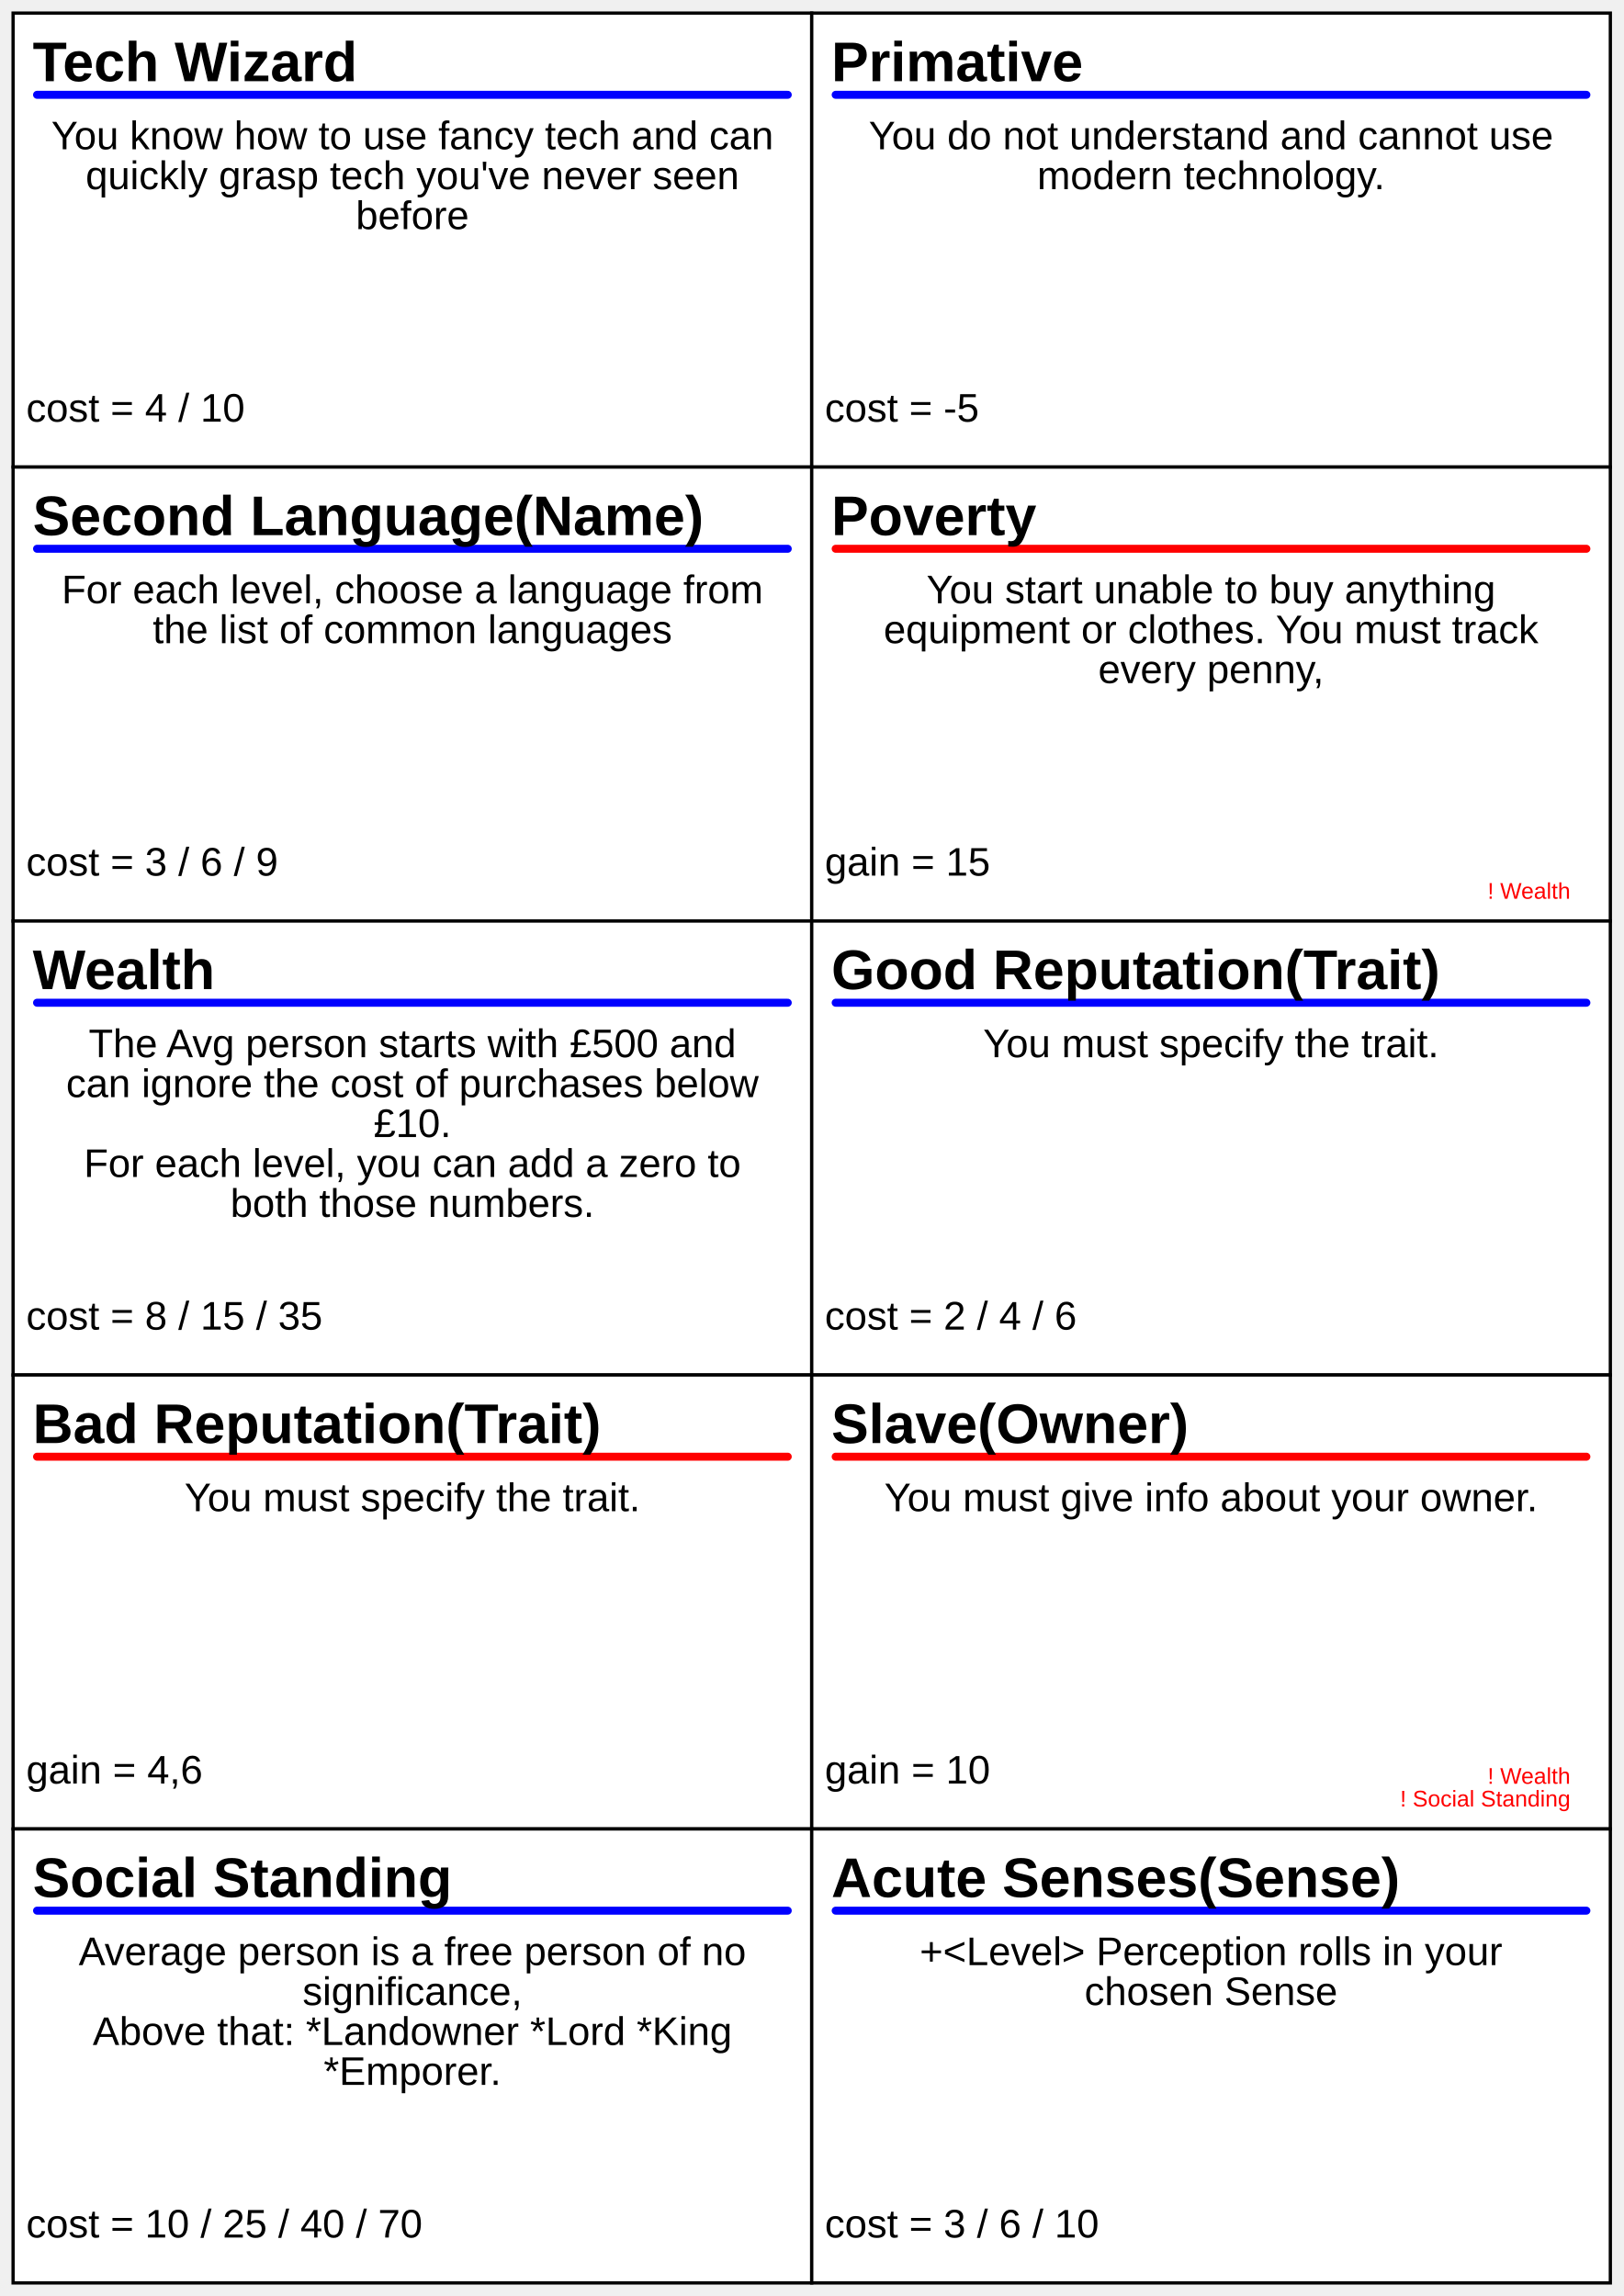
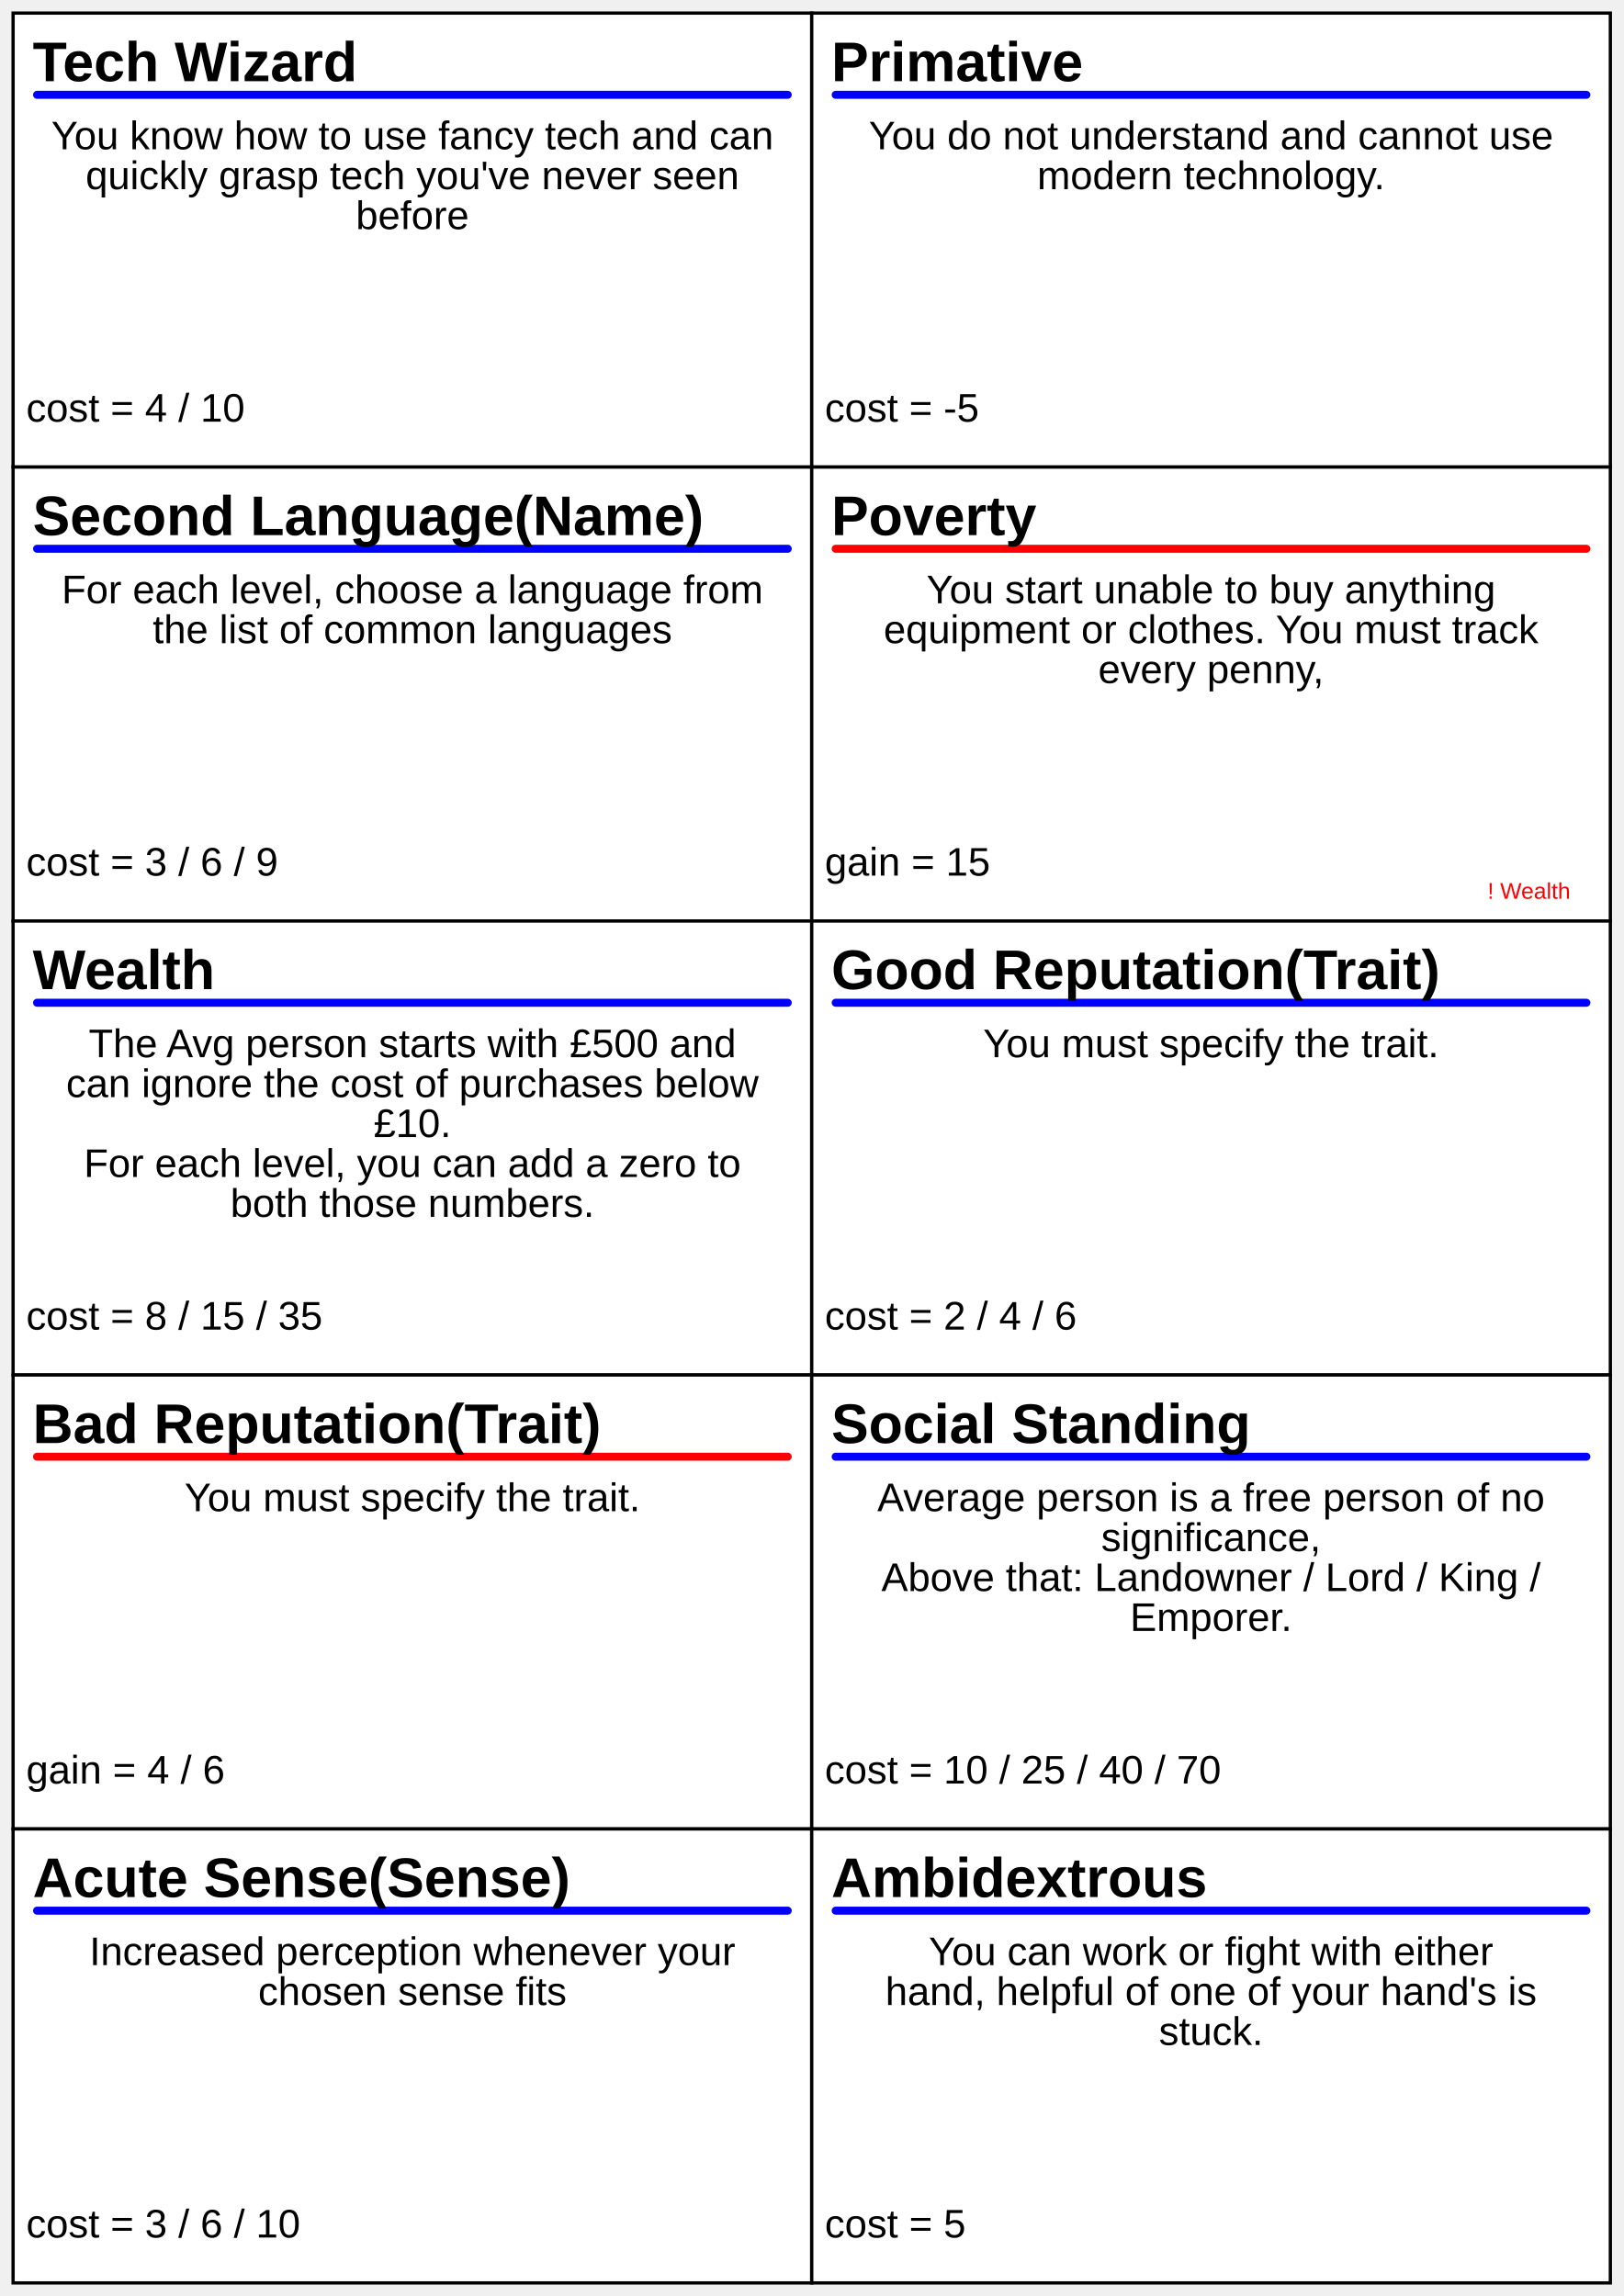
<svg xmlns="http://www.w3.org/2000/svg" width="2480px" height="3508px">
  <g transform="translate(20,20) ">
    <rect x="0px" y="0px" width="1220px" height="693.6px" fill="white" stroke="black" stroke-width="5px" />
    <line x1="36.6px" y1="124.848px" x2="1183.4px" y2="124.848px" fill="blue" stroke="blue" stroke-width="12.2px" stroke-linecap="round" />
    <text x="30px" y="104.04px" font-size="85.4px" font-family="Arial" font-weight="bold" vertical-align="text-top">Tech Wizard</text>
    <text x="610px" y="208.08px" font-size="61px" font-family="Arial" text-anchor="middle">You know how to use fancy tech and can</text>
    <text x="610px" y="269.08px" font-size="61px" font-family="Arial" text-anchor="middle">quickly grasp tech you've never seen</text>
    <text x="610px" y="330.08px" font-size="61px" font-family="Arial" text-anchor="middle">before</text>
    <text x="20px" y="624.24px" font-size="61px" font-family="Arial">cost = 4 / 10</text>
  </g>
  <g transform="translate(1240,20) ">
    <rect x="0px" y="0px" width="1220px" height="693.6px" fill="white" stroke="black" stroke-width="5px" />
    <line x1="36.6px" y1="124.848px" x2="1183.4px" y2="124.848px" fill="blue" stroke="blue" stroke-width="12.2px" stroke-linecap="round" />
    <text x="30px" y="104.04px" font-size="85.4px" font-family="Arial" font-weight="bold" vertical-align="text-top">Primative</text>
    <text x="610px" y="208.08px" font-size="61px" font-family="Arial" text-anchor="middle">You do not understand and cannot use</text>
    <text x="610px" y="269.08px" font-size="61px" font-family="Arial" text-anchor="middle">modern technology.</text>
    <text x="20px" y="624.24px" font-size="61px" font-family="Arial">cost = -5</text>
  </g>
  <g transform="translate(20,713.6) ">
    <rect x="0px" y="0px" width="1220px" height="693.6px" fill="white" stroke="black" stroke-width="5px" />
    <line x1="36.6px" y1="124.848px" x2="1183.4px" y2="124.848px" fill="blue" stroke="blue" stroke-width="12.2px" stroke-linecap="round" />
    <text x="30px" y="104.04px" font-size="85.4px" font-family="Arial" font-weight="bold" vertical-align="text-top">Second Language(Name)</text>
    <text x="610px" y="208.08px" font-size="61px" font-family="Arial" text-anchor="middle">For each level, choose a language from</text>
    <text x="610px" y="269.08px" font-size="61px" font-family="Arial" text-anchor="middle">the list of common languages</text>
    <text x="20px" y="624.24px" font-size="61px" font-family="Arial">cost = 3 / 6 / 9</text>
  </g>
  <g transform="translate(1240,713.6) ">
    <rect x="0px" y="0px" width="1220px" height="693.6px" fill="white" stroke="black" stroke-width="5px" />
    <line x1="36.6px" y1="124.848px" x2="1183.4px" y2="124.848px" fill="red" stroke="red" stroke-width="12.2px" stroke-linecap="round" />
    <text x="30px" y="104.04px" font-size="85.4px" font-family="Arial" font-weight="bold" vertical-align="text-top">Poverty</text>
    <text x="610px" y="208.08px" font-size="61px" font-family="Arial" text-anchor="middle">You start unable to buy anything</text>
    <text x="610px" y="269.08px" font-size="61px" font-family="Arial" text-anchor="middle">equipment or clothes. You must track</text>
    <text x="610px" y="330.08px" font-size="61px" font-family="Arial" text-anchor="middle">every penny, </text>
    <text x="20px" y="624.24px" font-size="61px" font-family="Arial">gain = 15</text>
    <text x="1159px" y="659.6px" font-size="34.68px" font-family="Arial" text-anchor="end" fill="red">! Wealth</text>
  </g>
  <g transform="translate(20,1407.2) ">
    <rect x="0px" y="0px" width="1220px" height="693.6px" fill="white" stroke="black" stroke-width="5px" />
    <line x1="36.6px" y1="124.848px" x2="1183.4px" y2="124.848px" fill="blue" stroke="blue" stroke-width="12.2px" stroke-linecap="round" />
    <text x="30px" y="104.04px" font-size="85.4px" font-family="Arial" font-weight="bold" vertical-align="text-top">Wealth</text>
    <text x="610px" y="208.08px" font-size="61px" font-family="Arial" text-anchor="middle">The Avg person starts with £500 and</text>
    <text x="610px" y="269.08px" font-size="61px" font-family="Arial" text-anchor="middle">can ignore the cost of purchases below</text>
    <text x="610px" y="330.08px" font-size="61px" font-family="Arial" text-anchor="middle">£10.</text>
    <text x="610px" y="391.08px" font-size="61px" font-family="Arial" text-anchor="middle">For each level, you can add a zero to</text>
    <text x="610px" y="452.08px" font-size="61px" font-family="Arial" text-anchor="middle">both those numbers.</text>
    <text x="20px" y="624.24px" font-size="61px" font-family="Arial">cost = 8 / 15 / 35</text>
  </g>
  <g transform="translate(1240,1407.2) ">
    <rect x="0px" y="0px" width="1220px" height="693.6px" fill="white" stroke="black" stroke-width="5px" />
    <line x1="36.6px" y1="124.848px" x2="1183.4px" y2="124.848px" fill="blue" stroke="blue" stroke-width="12.2px" stroke-linecap="round" />
    <text x="30px" y="104.04px" font-size="85.4px" font-family="Arial" font-weight="bold" vertical-align="text-top">Good Reputation(Trait)</text>
    <text x="610px" y="208.08px" font-size="61px" font-family="Arial" text-anchor="middle">You must specify the trait.</text>
    <text x="20px" y="624.24px" font-size="61px" font-family="Arial">cost = 2 / 4 / 6</text>
  </g>
  <g transform="translate(20,2100.8) ">
    <rect x="0px" y="0px" width="1220px" height="693.6px" fill="white" stroke="black" stroke-width="5px" />
    <line x1="36.6px" y1="124.848px" x2="1183.4px" y2="124.848px" fill="red" stroke="red" stroke-width="12.2px" stroke-linecap="round" />
    <text x="30px" y="104.04px" font-size="85.4px" font-family="Arial" font-weight="bold" vertical-align="text-top">Bad Reputation(Trait)</text>
    <text x="610px" y="208.08px" font-size="61px" font-family="Arial" text-anchor="middle">You must specify the trait.</text>
-     <text x="20px" y="624.24px" font-size="61px" font-family="Arial">gain = 4,6</text>
+     <text x="20px" y="624.24px" font-size="61px" font-family="Arial">gain = 4 / 6</text>
  </g>
  <g transform="translate(1240,2100.8) ">
-     <rect x="0px" y="0px" width="1220px" height="693.6px" fill="white" stroke="black" stroke-width="5px" />
-     <line x1="36.6px" y1="124.848px" x2="1183.4px" y2="124.848px" fill="red" stroke="red" stroke-width="12.2px" stroke-linecap="round" />
-     <text x="30px" y="104.04px" font-size="85.4px" font-family="Arial" font-weight="bold" vertical-align="text-top">Slave(Owner)</text>
-     <text x="610px" y="208.08px" font-size="61px" font-family="Arial" text-anchor="middle">You must give info about your owner.</text>
-     <text x="20px" y="624.24px" font-size="61px" font-family="Arial">gain = 10</text>
-     <text x="1159px" y="624.6px" font-size="34.68px" font-family="Arial" text-anchor="end" fill="red">! Wealth</text>
-     <text x="1159px" y="659.28px" font-size="34.68px" font-family="Arial" text-anchor="end" fill="red">! Social Standing</text>
-   </g>
-   <g transform="translate(20,2794.4) ">
    <rect x="0px" y="0px" width="1220px" height="693.6px" fill="white" stroke="black" stroke-width="5px" />
    <line x1="36.6px" y1="124.848px" x2="1183.4px" y2="124.848px" fill="blue" stroke="blue" stroke-width="12.2px" stroke-linecap="round" />
    <text x="30px" y="104.04px" font-size="85.4px" font-family="Arial" font-weight="bold" vertical-align="text-top">Social Standing</text>
    <text x="610px" y="208.08px" font-size="61px" font-family="Arial" text-anchor="middle">Average person is a free person of no</text>
    <text x="610px" y="269.08px" font-size="61px" font-family="Arial" text-anchor="middle">significance,</text>
-     <text x="610px" y="330.08px" font-size="61px" font-family="Arial" text-anchor="middle">Above that: *Landowner *Lord *King</text>
-     <text x="610px" y="391.08px" font-size="61px" font-family="Arial" text-anchor="middle">*Emporer.</text>
+     <text x="610px" y="330.08px" font-size="61px" font-family="Arial" text-anchor="middle">Above that: Landowner / Lord / King /</text>
+     <text x="610px" y="391.08px" font-size="61px" font-family="Arial" text-anchor="middle">Emporer.</text>
    <text x="20px" y="624.24px" font-size="61px" font-family="Arial">cost = 10 / 25 / 40 / 70</text>
+   </g>
+   <g transform="translate(20,2794.4) ">
+     <rect x="0px" y="0px" width="1220px" height="693.6px" fill="white" stroke="black" stroke-width="5px" />
+     <line x1="36.6px" y1="124.848px" x2="1183.4px" y2="124.848px" fill="blue" stroke="blue" stroke-width="12.2px" stroke-linecap="round" />
+     <text x="30px" y="104.04px" font-size="85.4px" font-family="Arial" font-weight="bold" vertical-align="text-top">Acute Sense(Sense)</text>
+     <text x="610px" y="208.08px" font-size="61px" font-family="Arial" text-anchor="middle">Increased perception whenever your</text>
+     <text x="610px" y="269.08px" font-size="61px" font-family="Arial" text-anchor="middle">chosen sense fits</text>
+     <text x="20px" y="624.24px" font-size="61px" font-family="Arial">cost = 3 / 6 / 10</text>
  </g>
  <g transform="translate(1240,2794.4) ">
    <rect x="0px" y="0px" width="1220px" height="693.6px" fill="white" stroke="black" stroke-width="5px" />
    <line x1="36.6px" y1="124.848px" x2="1183.4px" y2="124.848px" fill="blue" stroke="blue" stroke-width="12.2px" stroke-linecap="round" />
-     <text x="30px" y="104.04px" font-size="85.4px" font-family="Arial" font-weight="bold" vertical-align="text-top">Acute Senses(Sense)</text>
-     <text x="610px" y="208.08px" font-size="61px" font-family="Arial" text-anchor="middle">+&lt;Level&gt; Perception rolls in your</text>
-     <text x="610px" y="269.08px" font-size="61px" font-family="Arial" text-anchor="middle">chosen Sense</text>
-     <text x="20px" y="624.24px" font-size="61px" font-family="Arial">cost = 3 / 6 / 10</text>
+     <text x="30px" y="104.04px" font-size="85.4px" font-family="Arial" font-weight="bold" vertical-align="text-top">Ambidextrous</text>
+     <text x="610px" y="208.08px" font-size="61px" font-family="Arial" text-anchor="middle">You can work or fight with either</text>
+     <text x="610px" y="269.08px" font-size="61px" font-family="Arial" text-anchor="middle">hand, helpful of one of your hand's is</text>
+     <text x="610px" y="330.08px" font-size="61px" font-family="Arial" text-anchor="middle">stuck.</text>
+     <text x="20px" y="624.24px" font-size="61px" font-family="Arial">cost = 5</text>
  </g>
</svg>
